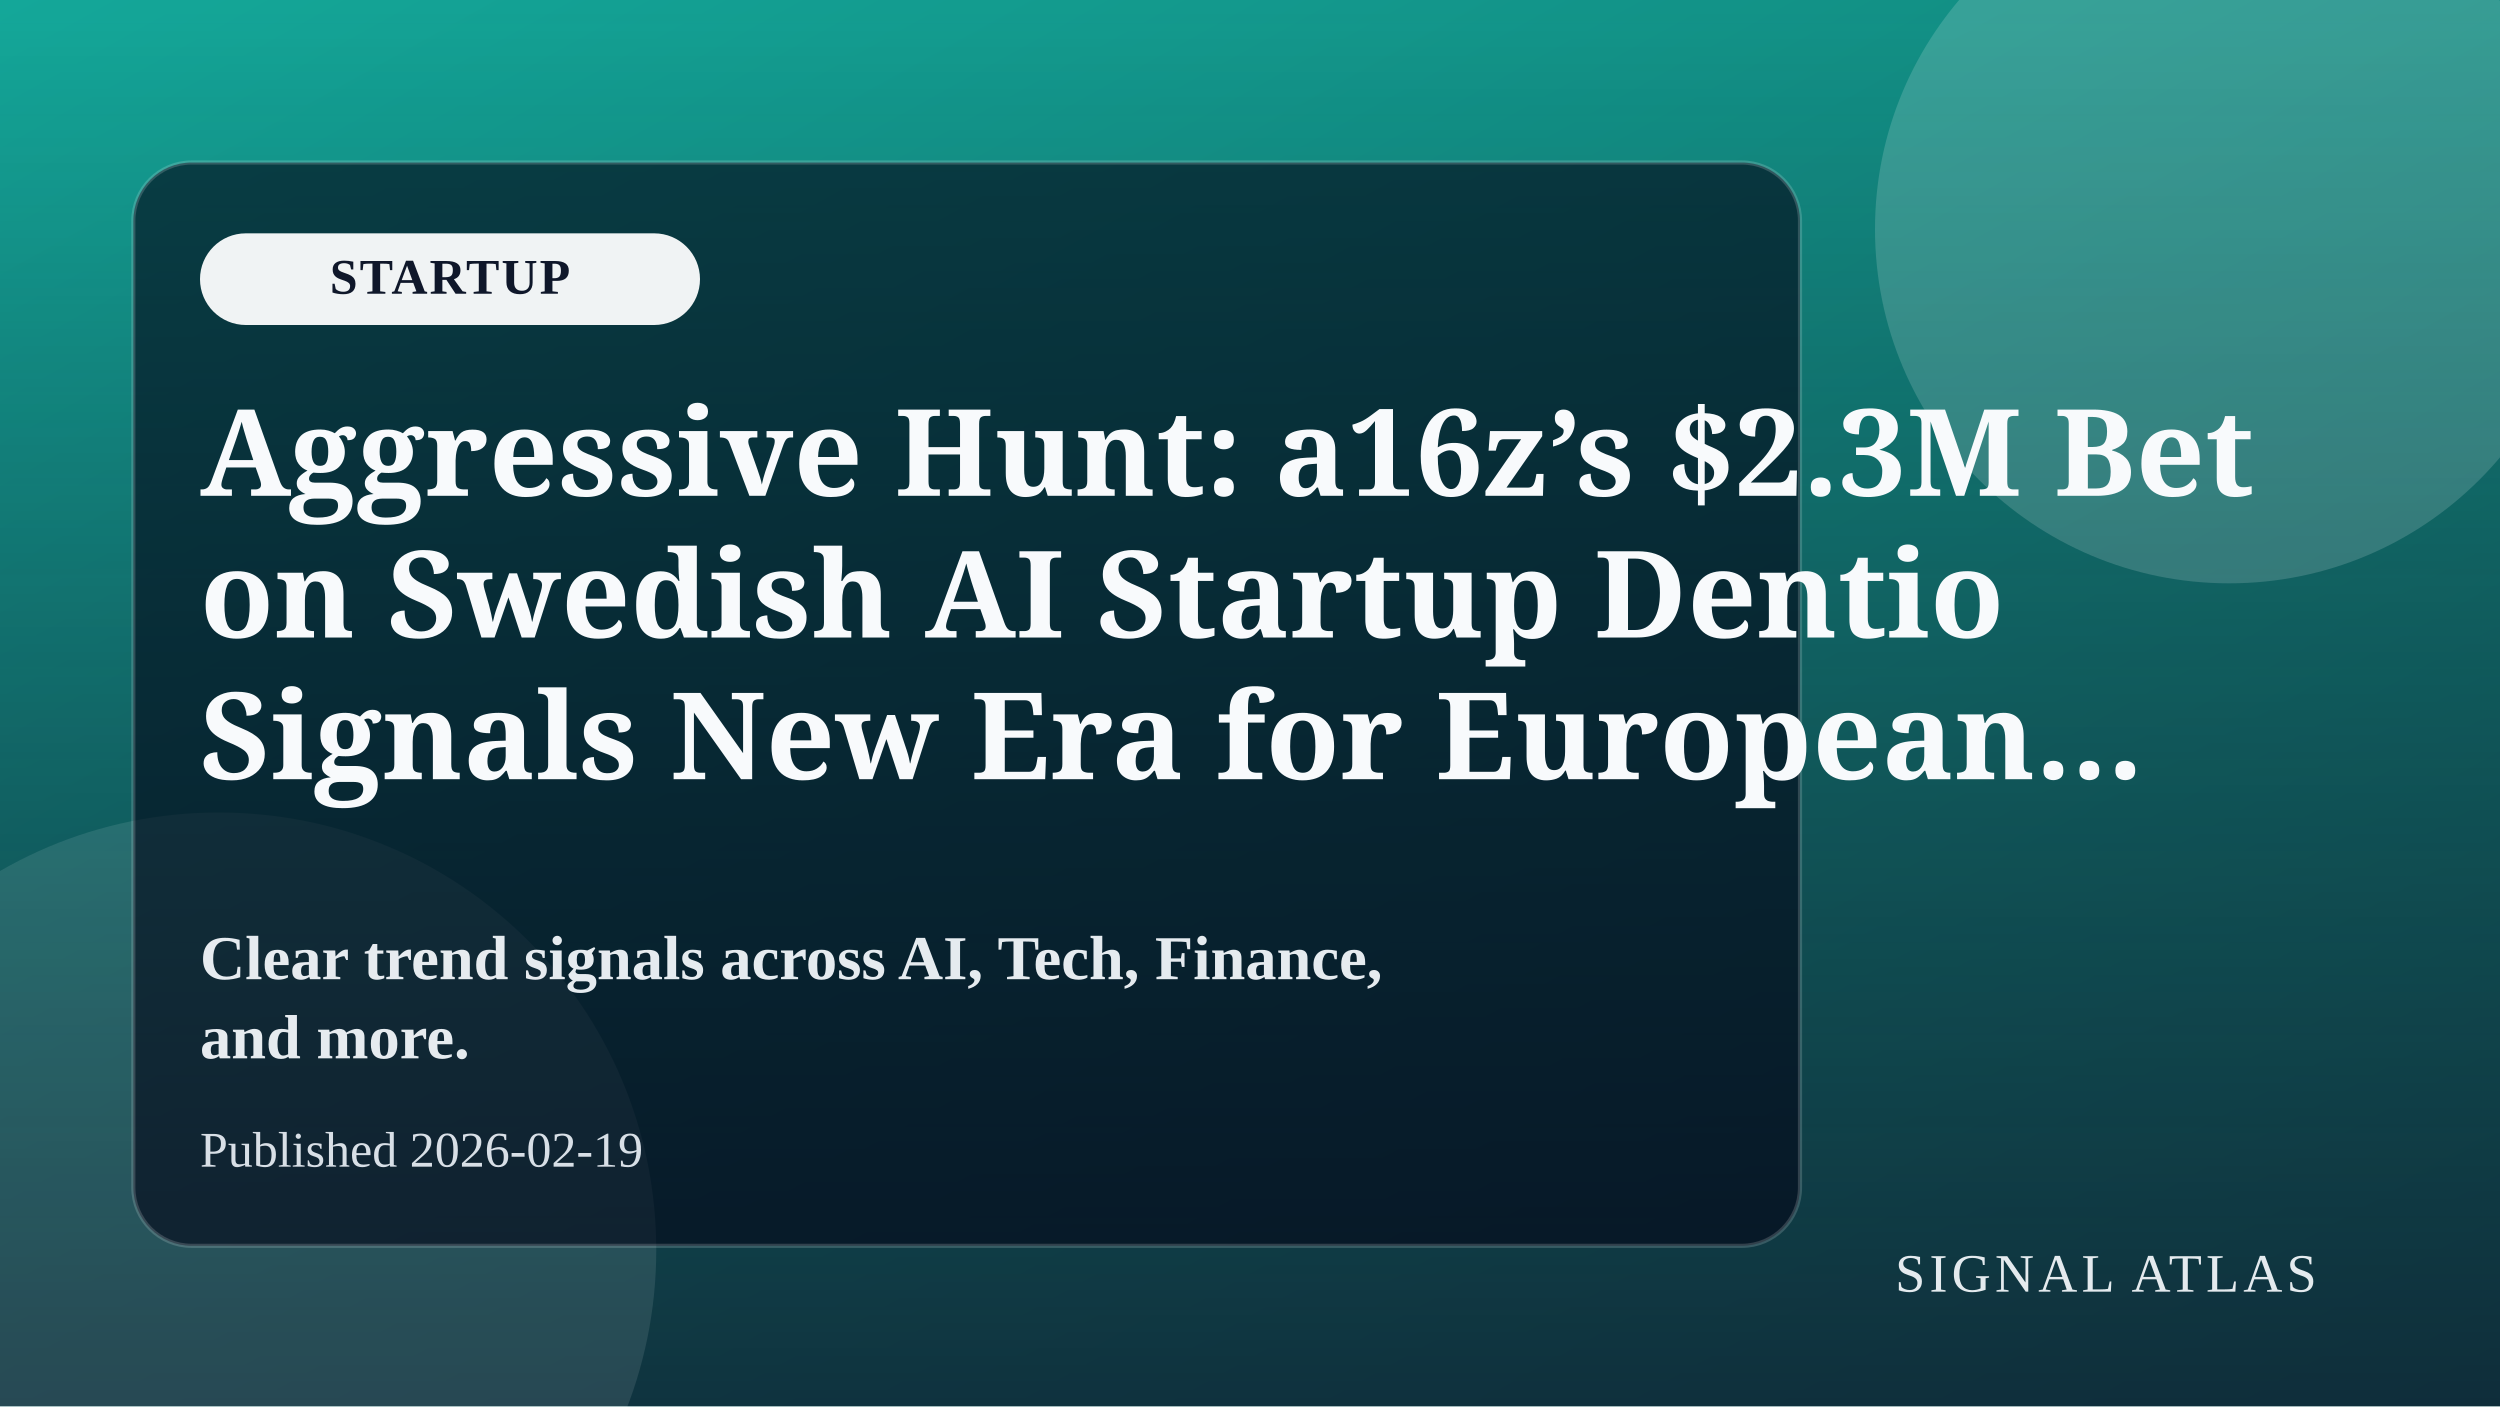
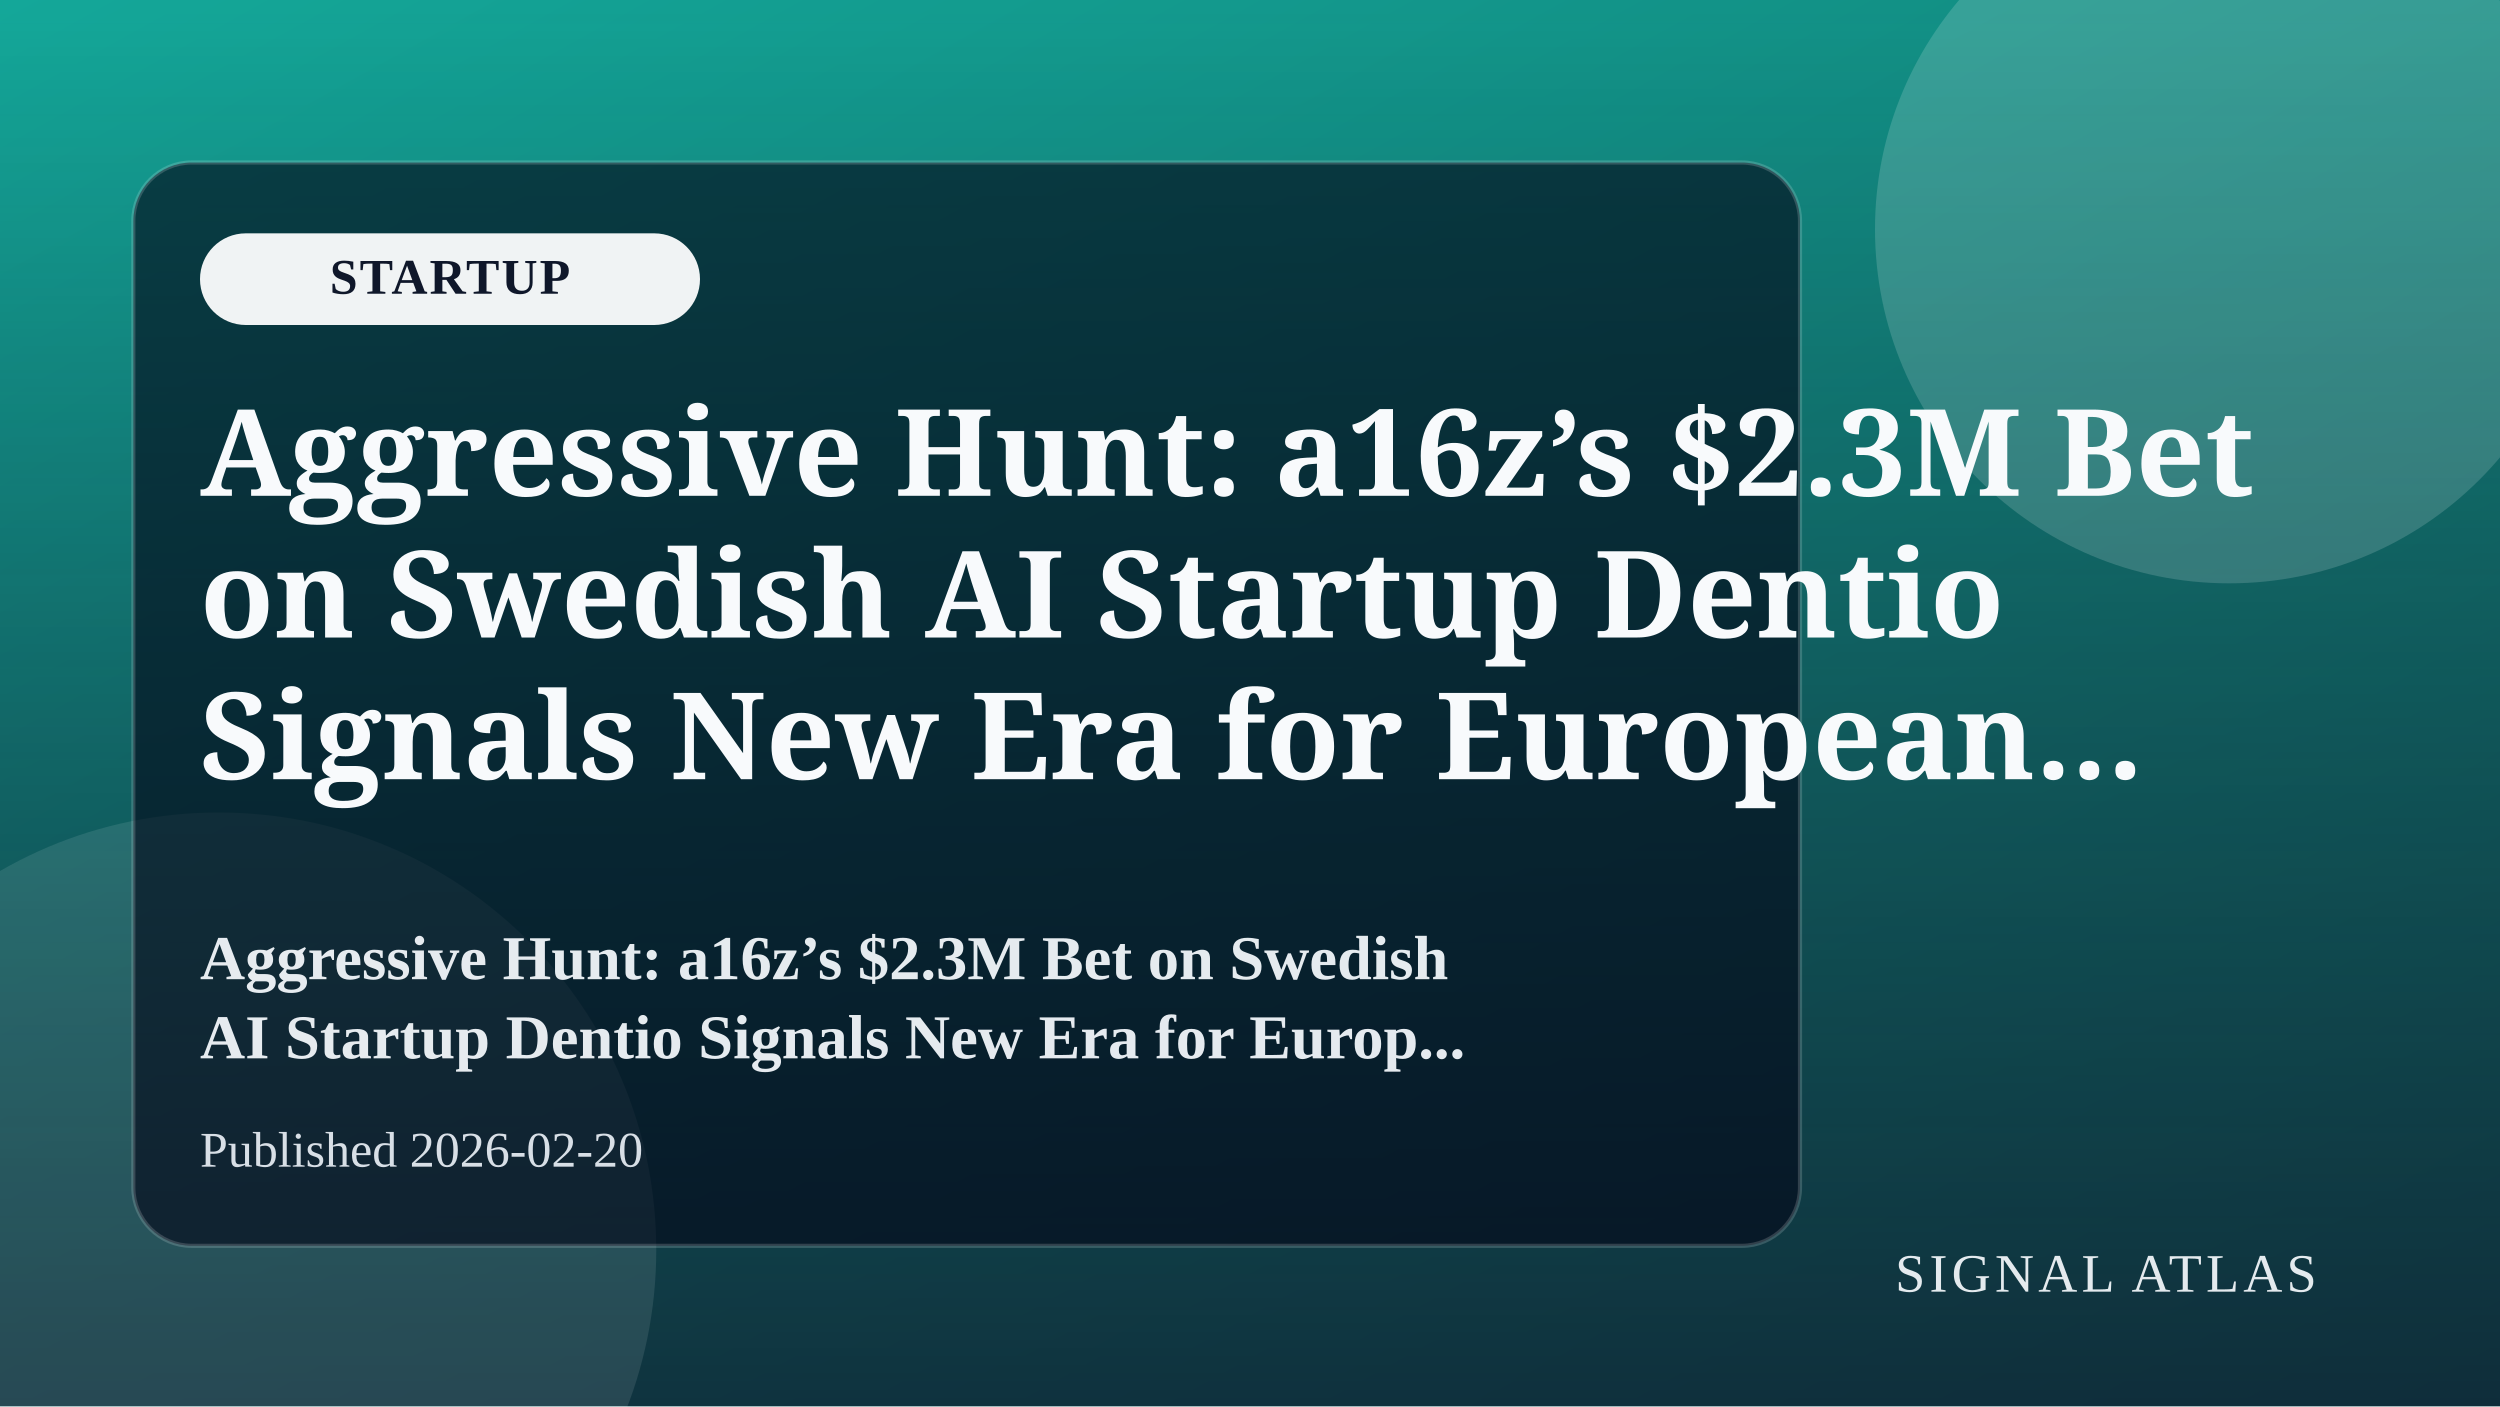
<svg xmlns="http://www.w3.org/2000/svg" viewBox="0 0 1200 675" role="img" aria-label="Aggressive Hunt: a16z’s $2.3M Bet on Swedish AI Startup Dentio Signals New Era for European Unicorns - CryptoRank">
  <defs>
    <linearGradient id="g" x1="0" y1="0" x2="1" y2="1">
      <stop offset="0%" stop-color="#14b8a6" />
      <stop offset="100%" stop-color="#0f766e" />
    </linearGradient>
    <linearGradient id="mask" x1="0" y1="0" x2="0" y2="1">
      <stop offset="0%" stop-color="rgba(15,23,42,.1)" />
      <stop offset="100%" stop-color="rgba(15,23,42,.76)" />
    </linearGradient>
  </defs>
  <rect width="1200" height="675" fill="url(#g)" />
  <rect width="1200" height="675" fill="url(#mask)" />
  <circle cx="1070" cy="110" r="170" fill="rgba(255,255,255,.16)" />
  <circle cx="105" cy="600" r="210" fill="rgba(255,255,255,.1)" />
  <rect x="64" y="78" width="800" height="520" rx="28" fill="rgba(2,6,23,.62)" stroke="rgba(255,255,255,.17)" stroke-width="2" />
  <rect x="96" y="112" width="240" height="44" rx="22" fill="rgba(255,255,255,.94)" />
  <text x="216" y="141" text-anchor="middle" fill="#0f172a" font-family="Source Sans 3,Segoe UI,sans-serif" font-size="24" font-weight="700" letter-spacing="1">STARTUP</text>
  <text x="96" y="238" fill="#f8fafc" font-family="Newsreader,Georgia,serif" font-size="58" font-weight="700" letter-spacing=".2">
    <tspan x="96" y="238">Aggressive Hunt: a16z’s $2.3M Bet</tspan>
    <tspan x="96" y="306">on Swedish AI Startup Dentio</tspan>
    <tspan x="96" y="374">Signals New Era for European...</tspan>
  </text>
  <text x="96" y="470" fill="rgba(241,245,249,.95)" font-family="Source Sans 3,Segoe UI,sans-serif" font-size="30" font-weight="600">
-     <tspan x="96" y="470">Clear trend signals across AI, Tech, Finance,</tspan>
-     <tspan x="96" y="508">and more.</tspan>
+     <tspan x="96" y="470">Aggressive Hunt: a16z’s $2.3M Bet on Swedish</tspan>
+     <tspan x="96" y="508">AI Startup Dentio Signals New Era for Europ...</tspan>
  </text>
-   <text x="96" y="560" fill="rgba(226,232,240,.95)" font-family="Source Sans 3,Segoe UI,sans-serif" font-size="24">Published 2026-02-19</text>
+   <text x="96" y="560" fill="rgba(226,232,240,.95)" font-family="Source Sans 3,Segoe UI,sans-serif" font-size="24">Published 2026-02-20</text>
  <text x="1112" y="620" text-anchor="end" fill="rgba(241,245,249,.94)" font-family="Source Sans 3,Segoe UI,sans-serif" font-size="26" letter-spacing="2">SIGNAL ATLAS</text>
</svg>
